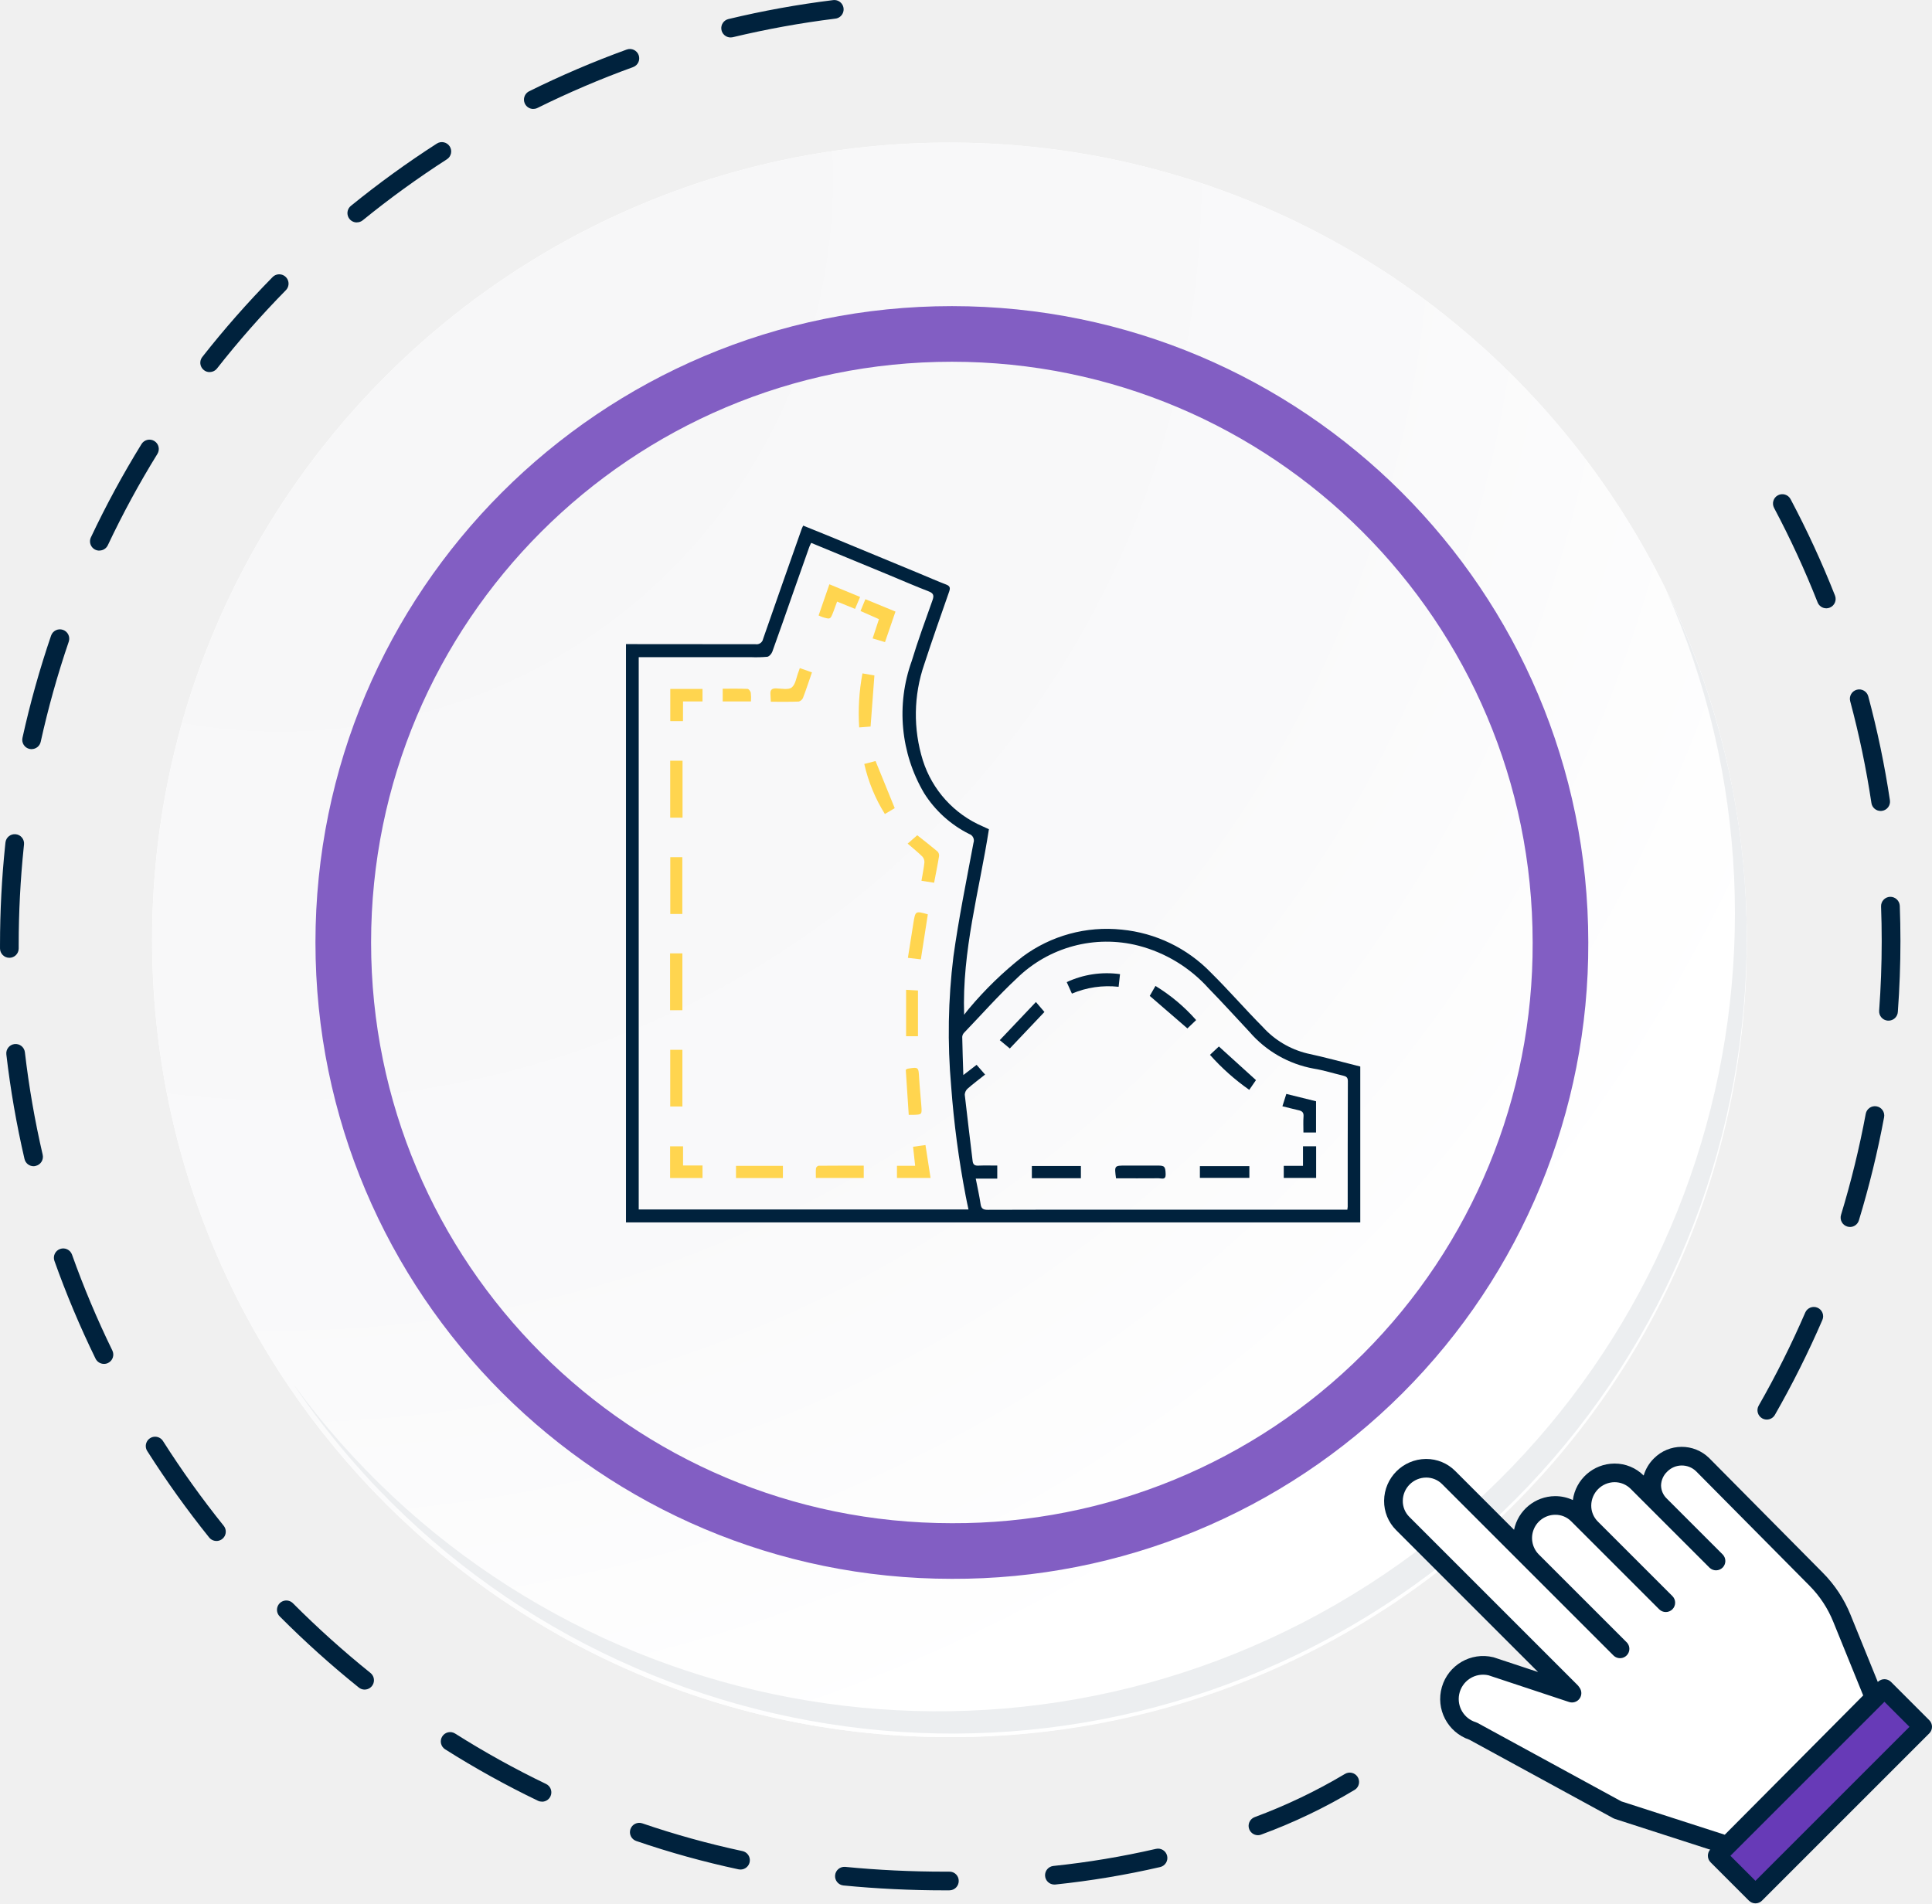
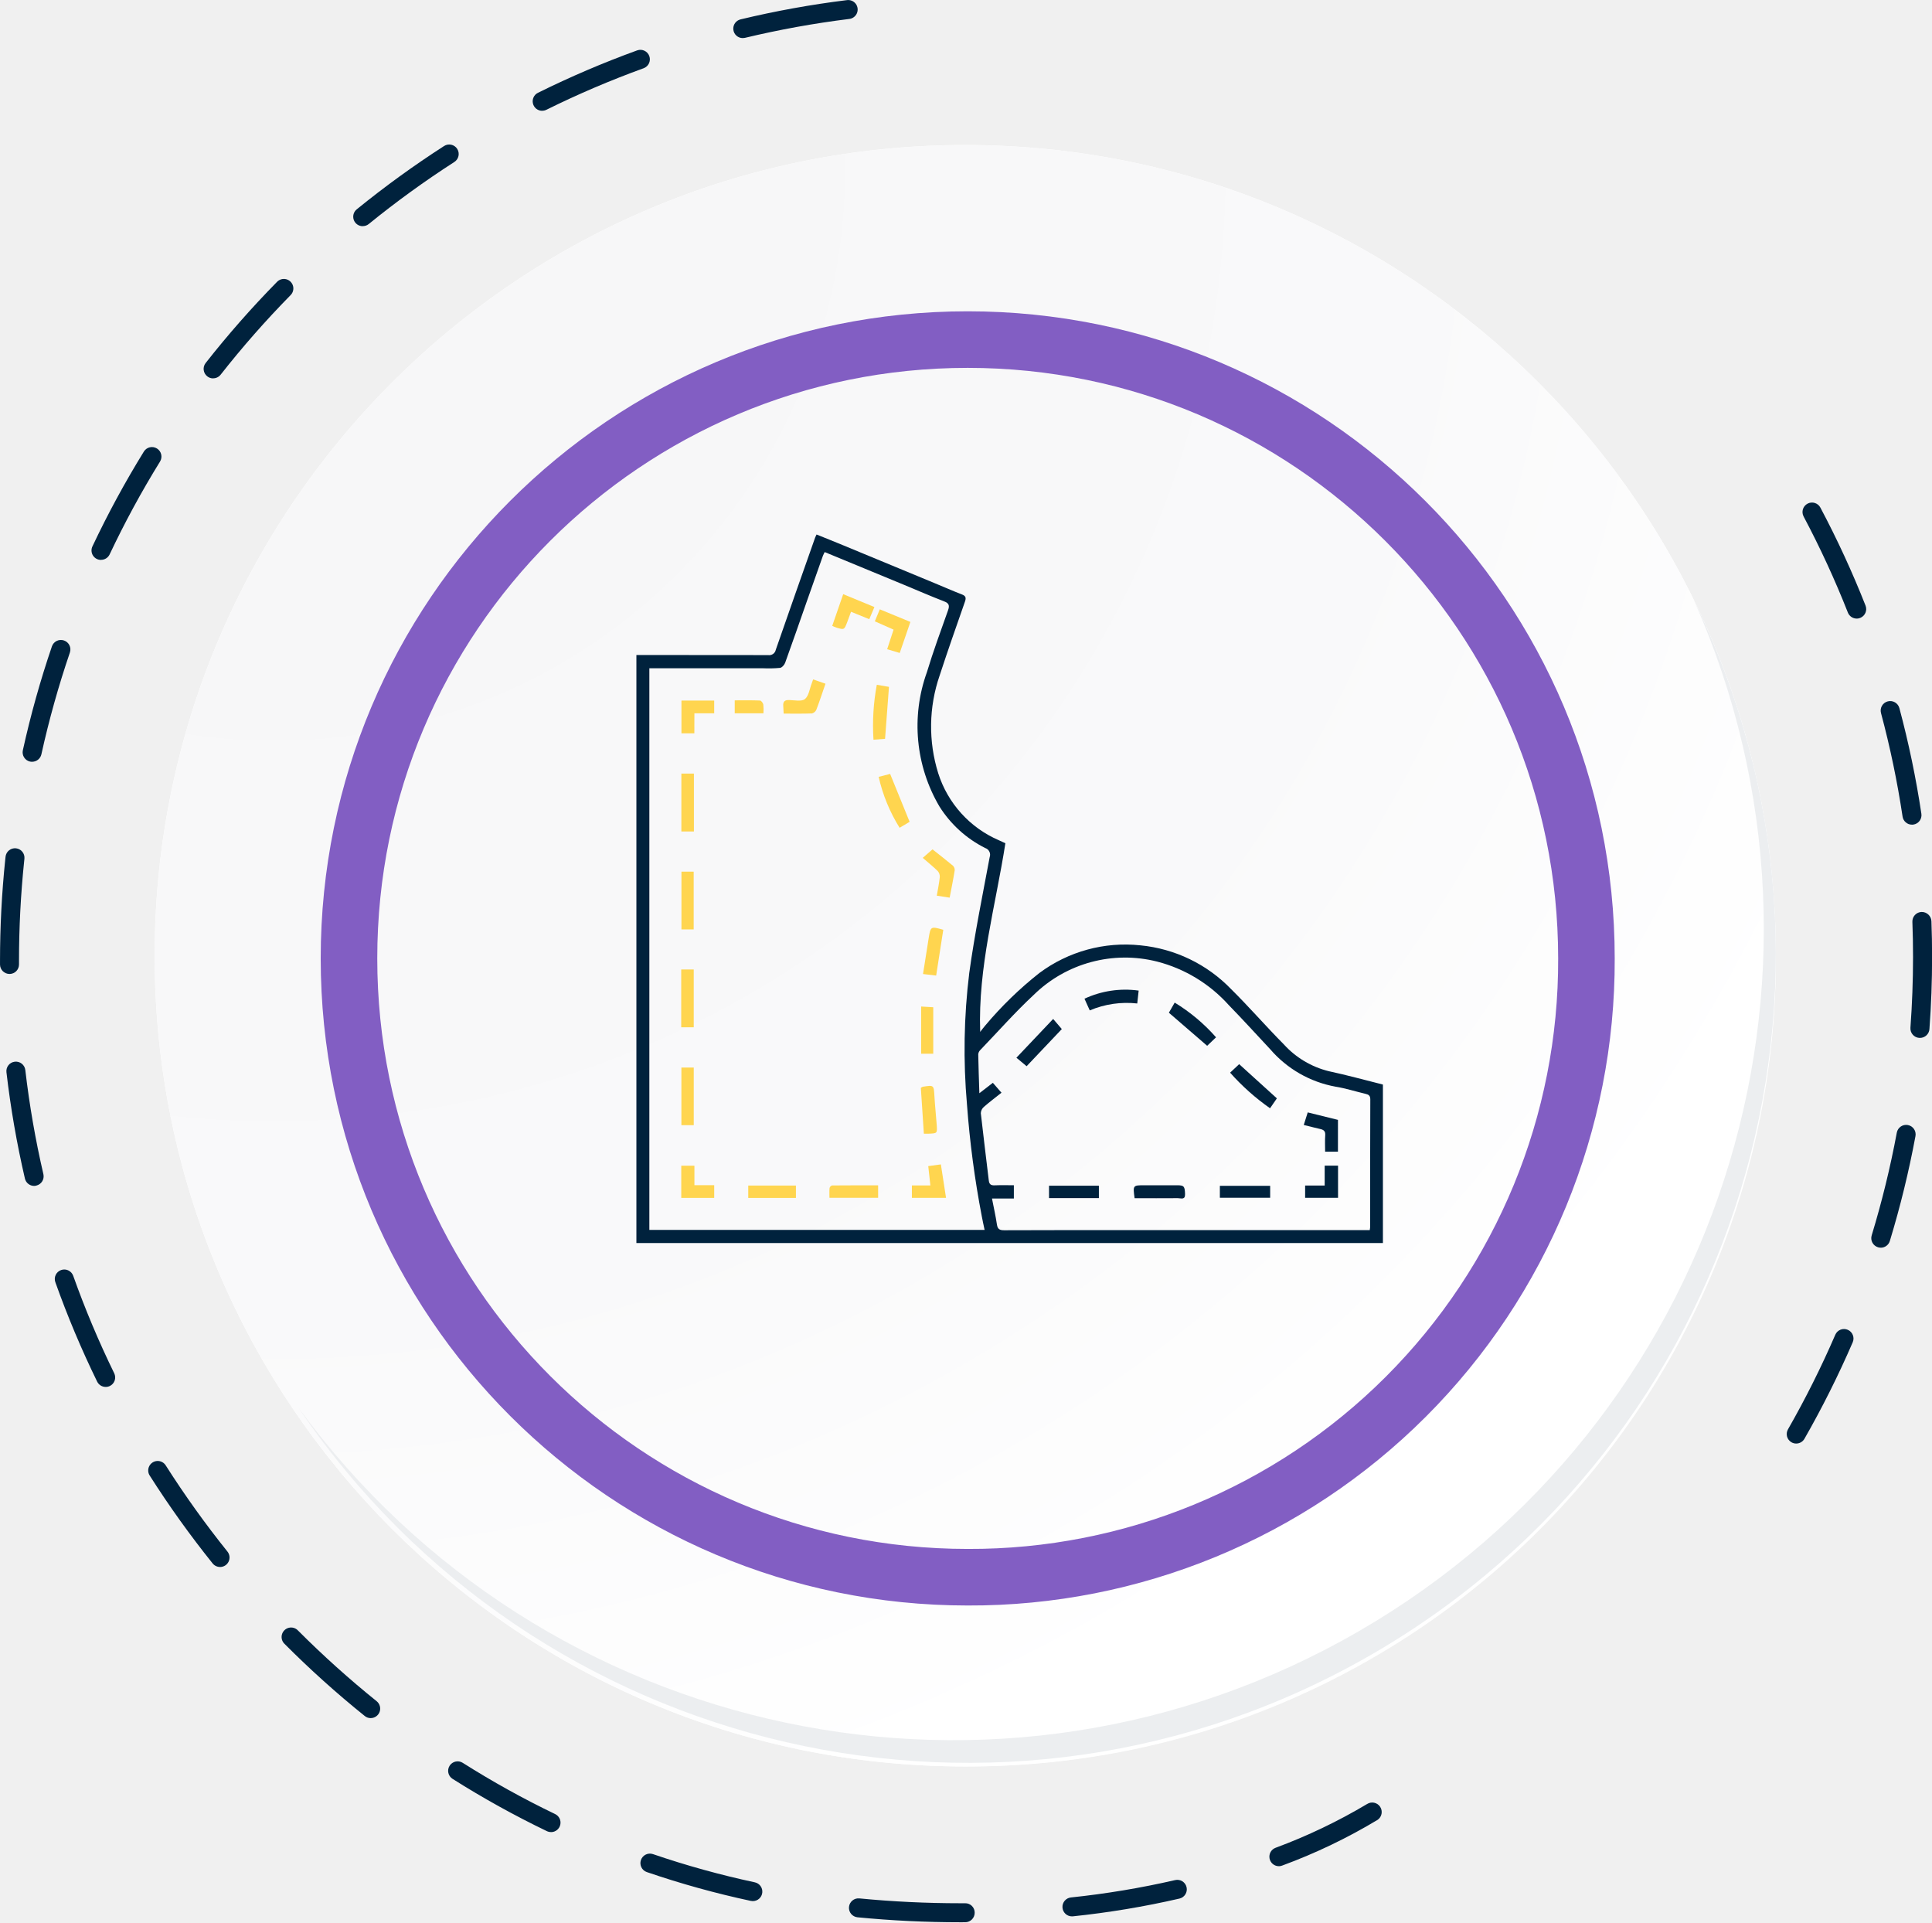
- <svg xmlns="http://www.w3.org/2000/svg" width="138.91" height="136.864" viewBox="0 0 138.91 136.864">
+ <svg xmlns="http://www.w3.org/2000/svg" width="136.636" height="135.928" viewBox="0 0 136.636 135.928">
  <defs>
    <radialGradient id="radial-gradient" cx="0.076" cy="0.019" r="1.465" gradientTransform="translate(0.001)" gradientUnits="objectBoundingBox">
      <stop offset="0" stop-color="#f6f6f7" />
      <stop offset="0.477" stop-color="#f9f9fa" />
      <stop offset="0.715" stop-color="#fff" />
    </radialGradient>
  </defs>
-   <g id="Grupo_1099956" data-name="Grupo 1099956" transform="translate(-1.398 -1.698)">
-     <g id="Grupo_26585" data-name="Grupo 26585" transform="translate(127.759 37.235)">
-       <path id="Trazado_67426" data-name="Trazado 67426" d="M1525.322,4809.3a.658.658,0,0,1-.333-.088.67.67,0,0,1-.25-.915,67.285,67.285,0,0,0,3.347-6.691.671.671,0,1,1,1.232.533,68.634,68.634,0,0,1-3.414,6.824A.67.67,0,0,1,1525.322,4809.3Zm5.984-13.85a.66.66,0,0,1-.2-.03.672.672,0,0,1-.447-.838,67.32,67.32,0,0,0,1.777-7.267.671.671,0,0,1,1.32.245,68.853,68.853,0,0,1-1.812,7.414A.67.67,0,0,1,1531.306,4795.452Zm2.764-14.835h-.05a.671.671,0,0,1-.62-.718c.121-1.659.184-3.339.184-5,0-.831-.015-1.667-.046-2.486a.671.671,0,0,1,.646-.7.683.683,0,0,1,.7.646c.031.835.047,1.688.047,2.536,0,1.688-.062,3.4-.187,5.093A.671.671,0,0,1,1534.07,4780.616Zm-.563-15.078a.67.67,0,0,1-.663-.571,66.216,66.216,0,0,0-1.526-7.322.671.671,0,0,1,1.3-.348,67.712,67.712,0,0,1,1.556,7.471.671.671,0,0,1-.563.763A.638.638,0,0,1,1533.507,4765.539Zm-3.907-14.572a.671.671,0,0,1-.625-.427,66.664,66.664,0,0,0-3.13-6.793.671.671,0,0,1,1.186-.629,68.117,68.117,0,0,1,3.194,6.93.672.672,0,0,1-.379.872A.663.663,0,0,1,1529.6,4750.967Z" transform="translate(-1524.651 -4742.761)" fill="#00223d" />
-     </g>
-     <g id="Grupo_26586" data-name="Grupo 26586" transform="translate(1.398 1.698)">
-       <path id="Trazado_67427" data-name="Trazado 67427" d="M1426.934,4832.106c-2.444,0-4.891-.118-7.274-.351a.671.671,0,1,1,.131-1.336c2.339.228,4.743.343,7.143.343h.337a.659.659,0,0,1,.675.667.67.67,0,0,1-.667.676Zm7.887-.416a.671.671,0,0,1-.07-1.338,61.3,61.3,0,0,0,7.373-1.228.671.671,0,0,1,.306,1.307,62.448,62.448,0,0,1-7.536,1.256Zm-22.563-1.079a.7.7,0,0,1-.142-.015,64.117,64.117,0,0,1-7.356-2.038.671.671,0,1,1,.434-1.27,63.018,63.018,0,0,0,7.2,1.994.671.671,0,0,1-.139,1.328Zm37.21-2.469a.672.672,0,0,1-.247-1.3,39.308,39.308,0,0,0,6.482-3.1.672.672,0,0,1,.745,1.118,39.592,39.592,0,0,1-6.732,3.229A.652.652,0,0,1,1449.467,4828.143Zm-51.482-2.413a.68.68,0,0,1-.29-.063,66.281,66.281,0,0,1-6.676-3.7.671.671,0,0,1,.717-1.135,64.575,64.575,0,0,0,6.54,3.626.671.671,0,0,1-.291,1.275Zm-12.754-8.058a.664.664,0,0,1-.42-.149,68.939,68.939,0,0,1-5.673-5.1.671.671,0,1,1,.951-.946,68.71,68.71,0,0,0,5.563,5,.672.672,0,0,1-.421,1.194Zm-10.656-10.688a.67.67,0,0,1-.524-.251,69.428,69.428,0,0,1-4.442-6.2.671.671,0,1,1,1.132-.72,68.439,68.439,0,0,0,4.357,6.081.671.671,0,0,1-.523,1.092Zm-8.092-12.732a.672.672,0,0,1-.6-.377,68,68,0,0,1-2.958-7.034.671.671,0,0,1,1.265-.448,66.775,66.775,0,0,0,2.9,6.893.67.67,0,0,1-.308.9A.659.659,0,0,1,1366.484,4794.251Zm-5.055-14.214a.672.672,0,0,1-.653-.52,67.88,67.88,0,0,1-1.306-7.52.671.671,0,1,1,1.334-.154,66.743,66.743,0,0,0,1.28,7.37.671.671,0,0,1-.5.8A.587.587,0,0,1,1361.429,4780.037Zm-1.743-14.988a.672.672,0,0,1-.671-.668v-.27a69.731,69.731,0,0,1,.371-7.161l.02-.188a.671.671,0,1,1,1.335.139l-.02.193a68.371,68.371,0,0,0-.363,7.018v.264a.67.67,0,0,1-.667.674Zm1.6-15a.681.681,0,0,1-.146-.017.67.67,0,0,1-.51-.8,68.351,68.351,0,0,1,2.056-7.346.671.671,0,1,1,1.271.433,67.179,67.179,0,0,0-2.016,7.2A.671.671,0,0,1,1361.288,4750.044Zm4.871-14.278a.668.668,0,0,1-.606-.956,68.423,68.423,0,0,1,3.639-6.708.672.672,0,0,1,1.143.707,66.85,66.85,0,0,0-3.568,6.573A.669.669,0,0,1,1366.158,4735.766Zm7.929-12.836a.655.655,0,0,1-.414-.145.671.671,0,0,1-.114-.942,68.861,68.861,0,0,1,5.04-5.73.671.671,0,1,1,.957.94,67.673,67.673,0,0,0-4.94,5.619A.669.669,0,0,1,1374.087,4722.93Zm10.581-10.762a.671.671,0,0,1-.424-1.192,68.989,68.989,0,0,1,6.178-4.478.671.671,0,0,1,.726,1.129,67.532,67.532,0,0,0-6.058,4.391A.659.659,0,0,1,1384.668,4712.168Zm12.691-8.159a.672.672,0,0,1-.3-1.273,68.423,68.423,0,0,1,7.017-3,.671.671,0,0,1,.457,1.263,67.069,67.069,0,0,0-6.878,2.938A.652.652,0,0,1,1397.359,4704.009Zm14.184-5.142a.671.671,0,0,1-.156-1.323,67.681,67.681,0,0,1,7.509-1.36.671.671,0,1,1,.166,1.331,67.323,67.323,0,0,0-7.362,1.334A.668.668,0,0,1,1411.543,4698.867Z" transform="translate(-1359.014 -4696.178)" fill="#00223d" />
-     </g>
-     <g id="Grupo_47319" data-name="Grupo 47319" transform="translate(12.335 11.951)">
-       <g id="Grupo_18423" data-name="Grupo 18423">
-         <g id="Grupo_18421" data-name="Grupo 18421">
-           <g id="Grupo_18420" data-name="Grupo 18420">
-             <g id="Grupo_18419" data-name="Grupo 18419">
-               <path id="Trazado_40936" data-name="Trazado 40936" d="M309.279,2203.047a57.328,57.328,0,1,1-57.327-57.326A57.327,57.327,0,0,1,309.279,2203.047Z" transform="translate(-194.623 -2145.721)" fill="#fff" />
+   <g id="Grupo_1100724" data-name="Grupo 1100724" transform="translate(-363 -3430)">
+     <g id="Grupo_1099956" data-name="Grupo 1099956" transform="translate(363 3430)">
+       <g id="Grupo_26585" data-name="Grupo 26585" transform="translate(126.362 35.538)">
+         <path id="Trazado_67426" data-name="Trazado 67426" d="M1525.322,4809.3a.658.658,0,0,1-.333-.088.67.67,0,0,1-.25-.915,67.285,67.285,0,0,0,3.347-6.691.671.671,0,1,1,1.232.533,68.634,68.634,0,0,1-3.414,6.824A.67.67,0,0,1,1525.322,4809.3Zm5.984-13.85a.66.66,0,0,1-.2-.03.672.672,0,0,1-.447-.838,67.32,67.32,0,0,0,1.777-7.267.671.671,0,0,1,1.32.245,68.853,68.853,0,0,1-1.812,7.414A.67.67,0,0,1,1531.306,4795.452Zm2.764-14.835h-.05a.671.671,0,0,1-.62-.718c.121-1.659.184-3.339.184-5,0-.831-.015-1.667-.046-2.486a.671.671,0,0,1,.646-.7.683.683,0,0,1,.7.646c.031.835.047,1.688.047,2.536,0,1.688-.062,3.4-.187,5.093A.671.671,0,0,1,1534.07,4780.616Zm-.563-15.078a.67.67,0,0,1-.663-.571,66.216,66.216,0,0,0-1.526-7.322.671.671,0,0,1,1.3-.348,67.712,67.712,0,0,1,1.556,7.471.671.671,0,0,1-.563.763A.638.638,0,0,1,1533.507,4765.539Zm-3.907-14.572a.671.671,0,0,1-.625-.427,66.664,66.664,0,0,0-3.13-6.793.671.671,0,0,1,1.186-.629,68.117,68.117,0,0,1,3.194,6.93.672.672,0,0,1-.379.872A.663.663,0,0,1,1529.6,4750.967Z" transform="translate(-1524.651 -4742.761)" fill="#00223d" />
+       </g>
+       <g id="Grupo_26586" data-name="Grupo 26586">
+         <path id="Trazado_67427" data-name="Trazado 67427" d="M1426.934,4832.106c-2.444,0-4.891-.118-7.274-.351a.671.671,0,1,1,.131-1.336c2.339.228,4.743.343,7.143.343h.337a.659.659,0,0,1,.675.667.67.67,0,0,1-.667.676Zm7.887-.416a.671.671,0,0,1-.07-1.338,61.3,61.3,0,0,0,7.373-1.228.671.671,0,0,1,.306,1.307,62.448,62.448,0,0,1-7.536,1.256Zm-22.563-1.079a.7.7,0,0,1-.142-.015,64.117,64.117,0,0,1-7.356-2.038.671.671,0,1,1,.434-1.27,63.018,63.018,0,0,0,7.2,1.994.671.671,0,0,1-.139,1.328Zm37.21-2.469a.672.672,0,0,1-.247-1.3,39.308,39.308,0,0,0,6.482-3.1.672.672,0,0,1,.745,1.118,39.592,39.592,0,0,1-6.732,3.229A.652.652,0,0,1,1449.467,4828.143Zm-51.482-2.413a.68.68,0,0,1-.29-.063,66.281,66.281,0,0,1-6.676-3.7.671.671,0,0,1,.717-1.135,64.575,64.575,0,0,0,6.54,3.626.671.671,0,0,1-.291,1.275Zm-12.754-8.058a.664.664,0,0,1-.42-.149,68.939,68.939,0,0,1-5.673-5.1.671.671,0,1,1,.951-.946,68.71,68.71,0,0,0,5.563,5,.672.672,0,0,1-.421,1.194Zm-10.656-10.688a.67.67,0,0,1-.524-.251,69.428,69.428,0,0,1-4.442-6.2.671.671,0,1,1,1.132-.72,68.439,68.439,0,0,0,4.357,6.081.671.671,0,0,1-.523,1.092Zm-8.092-12.732a.672.672,0,0,1-.6-.377,68,68,0,0,1-2.958-7.034.671.671,0,0,1,1.265-.448,66.775,66.775,0,0,0,2.9,6.893.67.67,0,0,1-.308.9A.659.659,0,0,1,1366.484,4794.251Zm-5.055-14.214a.672.672,0,0,1-.653-.52,67.88,67.88,0,0,1-1.306-7.52.671.671,0,1,1,1.334-.154,66.743,66.743,0,0,0,1.28,7.37.671.671,0,0,1-.5.8A.587.587,0,0,1,1361.429,4780.037Zm-1.743-14.988a.672.672,0,0,1-.671-.668v-.27a69.731,69.731,0,0,1,.371-7.161l.02-.188a.671.671,0,1,1,1.335.139l-.02.193a68.371,68.371,0,0,0-.363,7.018v.264a.67.67,0,0,1-.667.674Zm1.6-15a.681.681,0,0,1-.146-.017.67.67,0,0,1-.51-.8,68.351,68.351,0,0,1,2.056-7.346.671.671,0,1,1,1.271.433,67.179,67.179,0,0,0-2.016,7.2A.671.671,0,0,1,1361.288,4750.044Zm4.871-14.278a.668.668,0,0,1-.606-.956,68.423,68.423,0,0,1,3.639-6.708.672.672,0,0,1,1.143.707,66.85,66.85,0,0,0-3.568,6.573A.669.669,0,0,1,1366.158,4735.766Zm7.929-12.836a.655.655,0,0,1-.414-.145.671.671,0,0,1-.114-.942,68.861,68.861,0,0,1,5.04-5.73.671.671,0,1,1,.957.94,67.673,67.673,0,0,0-4.94,5.619A.669.669,0,0,1,1374.087,4722.93Zm10.581-10.762a.671.671,0,0,1-.424-1.192,68.989,68.989,0,0,1,6.178-4.478.671.671,0,0,1,.726,1.129,67.532,67.532,0,0,0-6.058,4.391A.659.659,0,0,1,1384.668,4712.168Zm12.691-8.159a.672.672,0,0,1-.3-1.273,68.423,68.423,0,0,1,7.017-3,.671.671,0,0,1,.457,1.263,67.069,67.069,0,0,0-6.878,2.938A.652.652,0,0,1,1397.359,4704.009Zm14.184-5.142a.671.671,0,0,1-.156-1.323,67.681,67.681,0,0,1,7.509-1.36.671.671,0,1,1,.166,1.331,67.323,67.323,0,0,0-7.362,1.334A.668.668,0,0,1,1411.543,4698.867Z" transform="translate(-1359.014 -4696.178)" fill="#00223d" />
+       </g>
+       <g id="Grupo_47319" data-name="Grupo 47319" transform="translate(10.937 10.254)">
+         <g id="Grupo_18423" data-name="Grupo 18423">
+           <g id="Grupo_18421" data-name="Grupo 18421">
+             <g id="Grupo_18420" data-name="Grupo 18420">
+               <g id="Grupo_18419" data-name="Grupo 18419">
+                 <path id="Trazado_40936" data-name="Trazado 40936" d="M309.279,2203.047a57.328,57.328,0,1,1-57.327-57.326A57.327,57.327,0,0,1,309.279,2203.047Z" transform="translate(-194.623 -2145.721)" fill="#fff" />
+               </g>
            </g>
          </g>
-         </g>
-         <path id="Trazado_40937" data-name="Trazado 40937" d="M308.668,2202.382a57.327,57.327,0,1,0-57.327,57.329A57.1,57.1,0,0,0,308.668,2202.382Z" transform="translate(-194.012 -2145.055)" fill="url(#radial-gradient)" />
-         <path id="Trazado_40938" data-name="Trazado 40938" d="M289.688,2196.994a43.758,43.758,0,1,0-43.758,43.758A43.593,43.593,0,0,0,289.688,2196.994Z" transform="translate(-188.428 -2139.477)" fill="none" stroke="#825ec3" stroke-miterlimit="10" stroke-width="4" />
-         <g id="Grupo_18422" data-name="Grupo 18422" transform="translate(10.156 32.185)">
-           <path id="Trazado_40939" data-name="Trazado 40939" d="M299.248,2164.488a57.335,57.335,0,0,1-98.7,57.09,57.153,57.153,0,0,0,98.7-57.09Z" transform="translate(-200.545 -2164.488)" fill="#eceef0" />
-         </g>
-         <g id="Grupo_47321" data-name="Grupo 47321" transform="translate(88.577 93.782)">
-           <g id="Grupo_26675" data-name="Grupo 26675">
-             <g id="Grupo_26674" data-name="Grupo 26674">
-               <path id="Trazado_67515" data-name="Trazado 67515" d="M1766.14,4842.446l-2.319-5.716a8.551,8.551,0,0,0-1.85-2.8l-8.16-8.236a2.144,2.144,0,0,0-3.03.022,1.983,1.983,0,0,0-.022,2.9l4.021,4.021-5.684-5.684a2.337,2.337,0,0,0-3.3,3.3l5.364,5.365-.961-.962-5.364-5.363a2.337,2.337,0,0,0-3.306,3.3l6.326,6.326-12.3-12.307a2.338,2.338,0,0,0-3.3,3.307l12.1,12.1.072.1-5.817-1.928a2.42,2.42,0,0,0-1.3,4.66l10.4,5.672,7.89,2.548Z" transform="translate(-1730.902 -4824.405)" fill="#fff" />
-               <path id="Trazado_67516" data-name="Trazado 67516" d="M1755.379,4853.531a.683.683,0,0,1-.206-.032l-7.89-2.548a.71.71,0,0,1-.115-.05l-10.345-5.644a3.091,3.091,0,0,1,1.725-5.93l.051.015,3.167,1.049-10.207-10.206a2.937,2.937,0,0,1-.864-2.115,3.034,3.034,0,0,1,3-3h.023a2.934,2.934,0,0,1,2.091.864l4.23,4.23a3.03,3.03,0,0,1,2.94-2.42H1743a2.964,2.964,0,0,1,1.266.281,3.035,3.035,0,0,1,2.977-2.624h.023a2.932,2.932,0,0,1,2.092.862,2.858,2.858,0,0,1,.735-1.23,2.817,2.817,0,0,1,3.98-.022l8.162,8.238a9.163,9.163,0,0,1,1.995,3.023l2.32,5.714a.672.672,0,0,1-.146.726l-10.552,10.623A.678.678,0,0,1,1755.379,4853.531Zm-7.625-3.839,7.439,2.4,9.949-10.017-2.153-5.3a7.855,7.855,0,0,0-1.7-2.583l-8.16-8.235a1.474,1.474,0,0,0-2.079.025,1.417,1.417,0,0,0-.442.982,1.333,1.333,0,0,0,.42.962l4.021,4.022a.671.671,0,0,1-.949.948l-5.684-5.684a1.632,1.632,0,0,0-1.156-.472,1.693,1.693,0,0,0-1.671,1.672,1.6,1.6,0,0,0,.471,1.155l5.364,5.363a.672.672,0,0,1-.95.951l-6.326-6.326a1.588,1.588,0,0,0-1.155-.471,1.674,1.674,0,0,0-1.2,2.827l6.326,6.325a.671.671,0,1,1-.949.948l-12.305-12.306a1.609,1.609,0,0,0-1.142-.47,1.689,1.689,0,0,0-1.684,1.671,1.6,1.6,0,0,0,.47,1.155l12.1,12.1a.571.571,0,0,1,.065.076l.071.1a.671.671,0,0,1-.751,1.036l-5.79-1.919a1.749,1.749,0,0,0-2.109,1.362,1.745,1.745,0,0,0,1.195,2.011.708.708,0,0,1,.122.051Z" transform="translate(-1730.693 -4824.197)" fill="#00223d" />
+           <path id="Trazado_40937" data-name="Trazado 40937" d="M308.668,2202.382a57.327,57.327,0,1,0-57.327,57.329A57.1,57.1,0,0,0,308.668,2202.382Z" transform="translate(-194.012 -2145.055)" fill="url(#radial-gradient)" />
+           <path id="Trazado_40938" data-name="Trazado 40938" d="M289.688,2196.994a43.758,43.758,0,1,0-43.758,43.758A43.593,43.593,0,0,0,289.688,2196.994Z" transform="translate(-188.428 -2139.477)" fill="none" stroke="#825ec3" stroke-miterlimit="10" stroke-width="4" />
+           <g id="Grupo_18422" data-name="Grupo 18422" transform="translate(10.156 32.185)">
+             <path id="Trazado_40939" data-name="Trazado 40939" d="M299.248,2164.488a57.335,57.335,0,0,1-98.7,57.09,57.153,57.153,0,0,0,98.7-57.09Z" transform="translate(-200.545 -2164.488)" fill="#eceef0" />
+           </g>
+           <g id="Grupo_47331" data-name="Grupo 47331" transform="translate(34.072 27.542)">
+             <g id="Grupo_47330" data-name="Grupo 47330">
+               <path id="Trazado_71273" data-name="Trazado 71273" d="M-46.605,604.86c-.689,4.425-1.941,8.742-1.782,13.34.117-.148.226-.3.352-.444a26.067,26.067,0,0,1,3.836-3.722,10.163,10.163,0,0,1,7.141-1.955,10.3,10.3,0,0,1,6.422,3.1c1.278,1.263,2.456,2.626,3.721,3.9a6.332,6.332,0,0,0,3.183,1.9c1.28.274,2.543.624,3.827.944v11.209H-72.7V591.549h.525c2.93,0,5.86,0,8.79.007a.477.477,0,0,0,.544-.382c.914-2.642,1.848-5.277,2.776-7.914.023-.066.059-.128.107-.232.641.259,1.273.51,1.9.77q3.24,1.338,6.478,2.682c.633.262,1.26.54,1.9.785.285.109.307.248.214.515-.607,1.737-1.218,3.472-1.789,5.221a11.068,11.068,0,0,0-.1,6.908,7.693,7.693,0,0,0,4.3,4.744C-46.9,604.725-46.75,604.794-46.605,604.86Zm-25.179-12.372V632.2h23.71c-.075-.355-.144-.659-.2-.964a68.476,68.476,0,0,1-1.046-7.892,44.314,44.314,0,0,1,.162-9.326c.379-2.739.934-5.453,1.442-8.173a.5.5,0,0,0-.321-.649,8.121,8.121,0,0,1-3.229-2.932,11.221,11.221,0,0,1-.889-9.5c.445-1.474.98-2.921,1.494-4.373.119-.336.078-.5-.279-.636-.959-.369-1.9-.782-2.85-1.175-1.858-.769-3.718-1.535-5.594-2.31-.05.106-.1.191-.132.282q-.565,1.593-1.126,3.188c-.51,1.452-1.012,2.908-1.537,4.355-.055.151-.225.347-.363.365a9.089,9.089,0,0,1-1.2.027l-7.5,0Zm50.949,39.727c.015-.117.026-.159.026-.2,0-3.015,0-6.029.012-9.044,0-.269-.123-.34-.338-.391-.708-.167-1.405-.392-2.121-.507a7.978,7.978,0,0,1-4.616-2.643c-.976-1.042-1.934-2.1-2.931-3.122a10.241,10.241,0,0,0-5.051-3.075,9.228,9.228,0,0,0-8.755,2.358c-1.324,1.232-2.527,2.6-3.779,3.9a.475.475,0,0,0-.136.3c.016.879.048,1.758.079,2.746l.955-.736.61.7c-.447.356-.859.663-1.243,1a.629.629,0,0,0-.22.444c.175,1.589.38,3.174.565,4.762.032.277.155.354.42.342.452-.02.906-.005,1.353-.005v.938h-1.547c.126.649.262,1.243.35,1.844.049.337.211.4.515.4q4.413-.015,8.826-.009h17.026Z" transform="translate(72.699 -583.028)" fill="#00223d" />
+               <path id="Trazado_71276" data-name="Trazado 71276" d="M-34.691,865.105h-.865V861.02h.865Z" transform="translate(38.741 -837.179)" fill="#ffd54f" />
+               <path id="Trazado_71277" data-name="Trazado 71277" d="M-35.748,945.761v-4.088h.885v4.088Z" transform="translate(38.917 -910.915)" fill="#ffd54f" />
+               <path id="Trazado_71278" data-name="Trazado 71278" d="M-34.75,784.255h-.887v-4.094h.887Z" transform="translate(38.816 -763.255)" fill="#ffd54f" />
+               <path id="Trazado_71279" data-name="Trazado 71279" d="M-34.732,1026.608h-.874v-4.075h.874Z" transform="translate(38.787 -984.84)" fill="#ffd54f" />
+               <path id="Trazado_71280" data-name="Trazado 71280" d="M51.342,702.79c-.226.653-.419,1.247-.642,1.829a.467.467,0,0,1-.31.271c-.652.026-1.305.013-2.006.013-.011-.212-.02-.391-.03-.569-.017-.3.128-.4.416-.391.382.008.879.122,1.118-.069.278-.223.331-.727.481-1.109.031-.078.057-.158.1-.281Z" transform="translate(-37.971 -692.238)" fill="#ffd54f" />
+               <path id="Trazado_71281" data-name="Trazado 71281" d="M-34.648,722.3h-.912v-2.315h2.316v.9h-1.4Z" transform="translate(38.745 -708.241)" fill="#ffd54f" />
+               <path id="Trazado_71282" data-name="Trazado 71282" d="M164.123,842.6c.479.379.974.761,1.453,1.163a.412.412,0,0,1,.116.326c-.1.629-.23,1.255-.357,1.926l-.909-.141c.077-.461.167-.889.212-1.322a.585.585,0,0,0-.151-.423c-.323-.317-.677-.6-1.055-.928Z" transform="translate(-143.182 -820.335)" fill="#ffd54f" />
+               <path id="Trazado_71283" data-name="Trazado 71283" d="M126.424,645.61l-.754,2.195-.889-.265.454-1.385-1.325-.587.35-.849Z" transform="translate(-107.048 -639.428)" fill="#ffd54f" />
+               <path id="Trazado_71284" data-name="Trazado 71284" d="M129.254,783.746l-.709.421a11.638,11.638,0,0,1-1.481-3.6l.811-.209Z" transform="translate(-109.932 -763.429)" fill="#ffd54f" />
+               <path id="Trazado_71285" data-name="Trazado 71285" d="M154.464,1104.75v-.875h1.308l-.15-1.368.892-.122.365,2.365Z" transform="translate(-134.982 -1057.844)" fill="#ffd54f" />
+               <path id="Trazado_71286" data-name="Trazado 71286" d="M122.607,706.925l.86.148-.276,3.674-.819.063A15.646,15.646,0,0,1,122.607,706.925Z" transform="translate(-105.606 -696.299)" fill="#ffd54f" />
+               <path id="Trazado_71287" data-name="Trazado 71287" d="M91.754,633.136l-.364.858-1.29-.524c-.093.254-.18.5-.275.747-.208.536-.21.536-.766.371a2.9,2.9,0,0,1-.288-.122l.775-2.241Z" transform="translate(-74.922 -628.006)" fill="#ffd54f" />
+               <path id="Trazado_71288" data-name="Trazado 71288" d="M-34.754,1103.444v1.38h1.4v.9h-2.33v-2.279Z" transform="translate(38.856 -1058.812)" fill="#ffd54f" />
+               <path id="Trazado_71289" data-name="Trazado 71289" d="M89.879,1119.655v.882H86.437c0-.228-.014-.463.008-.695a.261.261,0,0,1,.177-.18C87.7,1119.651,88.78,1119.655,89.879,1119.655Z" transform="translate(-72.785 -1073.632)" fill="#ffd54f" />
+               <path id="Trazado_71290" data-name="Trazado 71290" d="M19.516,1119.829h3.372v.876H19.516Z" transform="translate(-11.607 -1073.792)" fill="#ffd54f" />
+               <path id="Trazado_71291" data-name="Trazado 71291" d="M164.577,910.6l-.93-.109c.135-.858.262-1.671.392-2.483.143-.9.144-.9,1.041-.645Z" transform="translate(-143.378 -879.411)" fill="#ffd54f" />
+               <path id="Trazado_71292" data-name="Trazado 71292" d="M162.062,1041.044l-.214-3.243a.707.707,0,0,1,.135-.077c.792-.125.78-.124.826.667.039.681.115,1.361.163,2.042.041.584.032.586-.56.61C162.315,1041.047,162.217,1041.044,162.062,1041.044Z" transform="translate(-141.733 -998.673)" fill="#ffd54f" />
+               <path id="Trazado_71293" data-name="Trazado 71293" d="M162.121,972.228l.854.051v3.287h-.854Z" transform="translate(-141.982 -938.85)" fill="#ffd54f" />
+               <path id="Trazado_71294" data-name="Trazado 71294" d="M8.37,720.645v-.915c.6,0,1.19-.012,1.782.013.087,0,.216.168.238.277a3.279,3.279,0,0,1,.011.626Z" transform="translate(-1.417 -708.003)" fill="#ffd54f" />
+               <path id="Trazado_71295" data-name="Trazado 71295" d="M481.075,1103.416v2.275h-2.328v-.869h1.383v-1.406Z" transform="translate(-431.454 -1058.786)" fill="#00223d" />
+               <path id="Trazado_71296" data-name="Trazado 71296" d="M480.007,1062.292H479.1c0-.4-.021-.783.007-1.162.021-.276-.1-.382-.339-.437-.385-.088-.767-.187-1.179-.289l.281-.888,2.138.528Z" transform="translate(-430.393 -1018.651)" fill="#00223d" />
+               <path id="Trazado_71297" data-name="Trazado 71297" d="M369.728,971.433l-.628.6-2.708-2.339.411-.715A12.654,12.654,0,0,1,369.728,971.433Z" transform="translate(-328.735 -935.878)" fill="#00223d" />
+               <path id="Trazado_71298" data-name="Trazado 71298" d="M243.255,982.46l.612.716-2.489,2.626-.722-.6Z" transform="translate(-213.782 -948.204)" fill="#00223d" />
+               <path id="Trazado_71299" data-name="Trazado 71299" d="M417.514,1019.737l2.667,2.419-.483.7a16.185,16.185,0,0,1-2.825-2.517Z" transform="translate(-374.886 -982.284)" fill="#00223d" />
+               <path id="Trazado_71300" data-name="Trazado 71300" d="M300.636,958.492l-.1.91a6.719,6.719,0,0,0-3.359.49l-.373-.827A6.841,6.841,0,0,1,300.636,958.492Z" transform="translate(-265.116 -926.24)" fill="#00223d" />
+               <path id="Trazado_71301" data-name="Trazado 71301" d="M271.084,1120.829h-3.526v-.878h3.526Z" transform="translate(-238.377 -1073.903)" fill="#00223d" />
+               <path id="Trazado_71302" data-name="Trazado 71302" d="M412,1120.063v.844h-3.557v-.844Z" transform="translate(-367.18 -1074.006)" fill="#00223d" />
+               <path id="Trazado_71303" data-name="Trazado 71303" d="M337.49,1120.494c-.124-.916-.124-.916.7-.916H340.5c.485,0,.54.073.558.625.014.438-.3.286-.509.288C339.541,1120.5,338.529,1120.494,337.49,1120.494Z" transform="translate(-302.257 -1073.561)" fill="#00223d" />
            </g>
-           </g>
-           <g id="Grupo_26676" data-name="Grupo 26676" transform="translate(23.28 16.713)">
-             <rect id="Rectángulo_25697" data-name="Rectángulo 25697" width="17.003" height="3.89" transform="translate(0.671 12.695) rotate(-45)" fill="#673ab7" />
-             <path id="Trazado_67517" data-name="Trazado 67517" d="M1764.63,4862.22a.67.67,0,0,1-.474-.2l-2.75-2.751a.671.671,0,0,1,0-.949l12.023-12.023a.672.672,0,0,1,.949,0l2.75,2.752a.669.669,0,0,1,0,.948l-12.023,12.023A.669.669,0,0,1,1764.63,4862.22Zm-1.8-3.421,1.8,1.8,11.074-11.073-1.8-1.8Z" transform="translate(-1761.208 -4846.104)" fill="#00223d" />
-           </g>
-         </g>
-         <g id="Grupo_47331" data-name="Grupo 47331" transform="translate(34.072 27.542)">
-           <g id="Grupo_47330" data-name="Grupo 47330">
-             <path id="Trazado_71273" data-name="Trazado 71273" d="M-46.605,604.86c-.689,4.425-1.941,8.742-1.782,13.34.117-.148.226-.3.352-.444a26.067,26.067,0,0,1,3.836-3.722,10.163,10.163,0,0,1,7.141-1.955,10.3,10.3,0,0,1,6.422,3.1c1.278,1.263,2.456,2.626,3.721,3.9a6.332,6.332,0,0,0,3.183,1.9c1.28.274,2.543.624,3.827.944v11.209H-72.7V591.549h.525c2.93,0,5.86,0,8.79.007a.477.477,0,0,0,.544-.382c.914-2.642,1.848-5.277,2.776-7.914.023-.066.059-.128.107-.232.641.259,1.273.51,1.9.77q3.24,1.338,6.478,2.682c.633.262,1.26.54,1.9.785.285.109.307.248.214.515-.607,1.737-1.218,3.472-1.789,5.221a11.068,11.068,0,0,0-.1,6.908,7.693,7.693,0,0,0,4.3,4.744C-46.9,604.725-46.75,604.794-46.605,604.86Zm-25.179-12.372V632.2h23.71c-.075-.355-.144-.659-.2-.964a68.476,68.476,0,0,1-1.046-7.892,44.314,44.314,0,0,1,.162-9.326c.379-2.739.934-5.453,1.442-8.173a.5.5,0,0,0-.321-.649,8.121,8.121,0,0,1-3.229-2.932,11.221,11.221,0,0,1-.889-9.5c.445-1.474.98-2.921,1.494-4.373.119-.336.078-.5-.279-.636-.959-.369-1.9-.782-2.85-1.175-1.858-.769-3.718-1.535-5.594-2.31-.05.106-.1.191-.132.282q-.565,1.593-1.126,3.188c-.51,1.452-1.012,2.908-1.537,4.355-.055.151-.225.347-.363.365a9.089,9.089,0,0,1-1.2.027l-7.5,0Zm50.949,39.727c.015-.117.026-.159.026-.2,0-3.015,0-6.029.012-9.044,0-.269-.123-.34-.338-.391-.708-.167-1.405-.392-2.121-.507a7.978,7.978,0,0,1-4.616-2.643c-.976-1.042-1.934-2.1-2.931-3.122a10.241,10.241,0,0,0-5.051-3.075,9.228,9.228,0,0,0-8.755,2.358c-1.324,1.232-2.527,2.6-3.779,3.9a.475.475,0,0,0-.136.3c.016.879.048,1.758.079,2.746l.955-.736.61.7c-.447.356-.859.663-1.243,1a.629.629,0,0,0-.22.444c.175,1.589.38,3.174.565,4.762.032.277.155.354.42.342.452-.02.906-.005,1.353-.005v.938h-1.547c.126.649.262,1.243.35,1.844.049.337.211.4.515.4q4.413-.015,8.826-.009h17.026Z" transform="translate(72.699 -583.028)" fill="#00223d" />
-             <path id="Trazado_71276" data-name="Trazado 71276" d="M-34.691,865.105h-.865V861.02h.865Z" transform="translate(38.741 -837.179)" fill="#ffd54f" />
-             <path id="Trazado_71277" data-name="Trazado 71277" d="M-35.748,945.761v-4.088h.885v4.088Z" transform="translate(38.917 -910.915)" fill="#ffd54f" />
-             <path id="Trazado_71278" data-name="Trazado 71278" d="M-34.75,784.255h-.887v-4.094h.887Z" transform="translate(38.816 -763.255)" fill="#ffd54f" />
-             <path id="Trazado_71279" data-name="Trazado 71279" d="M-34.732,1026.608h-.874v-4.075h.874Z" transform="translate(38.787 -984.84)" fill="#ffd54f" />
-             <path id="Trazado_71280" data-name="Trazado 71280" d="M51.342,702.79c-.226.653-.419,1.247-.642,1.829a.467.467,0,0,1-.31.271c-.652.026-1.305.013-2.006.013-.011-.212-.02-.391-.03-.569-.017-.3.128-.4.416-.391.382.008.879.122,1.118-.069.278-.223.331-.727.481-1.109.031-.078.057-.158.1-.281Z" transform="translate(-37.971 -692.238)" fill="#ffd54f" />
-             <path id="Trazado_71281" data-name="Trazado 71281" d="M-34.648,722.3h-.912v-2.315h2.316v.9h-1.4Z" transform="translate(38.745 -708.241)" fill="#ffd54f" />
-             <path id="Trazado_71282" data-name="Trazado 71282" d="M164.123,842.6c.479.379.974.761,1.453,1.163a.412.412,0,0,1,.116.326c-.1.629-.23,1.255-.357,1.926l-.909-.141c.077-.461.167-.889.212-1.322a.585.585,0,0,0-.151-.423c-.323-.317-.677-.6-1.055-.928Z" transform="translate(-143.182 -820.335)" fill="#ffd54f" />
-             <path id="Trazado_71283" data-name="Trazado 71283" d="M126.424,645.61l-.754,2.195-.889-.265.454-1.385-1.325-.587.35-.849Z" transform="translate(-107.048 -639.428)" fill="#ffd54f" />
-             <path id="Trazado_71284" data-name="Trazado 71284" d="M129.254,783.746l-.709.421a11.638,11.638,0,0,1-1.481-3.6l.811-.209Z" transform="translate(-109.932 -763.429)" fill="#ffd54f" />
-             <path id="Trazado_71285" data-name="Trazado 71285" d="M154.464,1104.75v-.875h1.308l-.15-1.368.892-.122.365,2.365Z" transform="translate(-134.982 -1057.844)" fill="#ffd54f" />
-             <path id="Trazado_71286" data-name="Trazado 71286" d="M122.607,706.925l.86.148-.276,3.674-.819.063A15.646,15.646,0,0,1,122.607,706.925Z" transform="translate(-105.606 -696.299)" fill="#ffd54f" />
-             <path id="Trazado_71287" data-name="Trazado 71287" d="M91.754,633.136l-.364.858-1.29-.524c-.093.254-.18.5-.275.747-.208.536-.21.536-.766.371a2.9,2.9,0,0,1-.288-.122l.775-2.241Z" transform="translate(-74.922 -628.006)" fill="#ffd54f" />
-             <path id="Trazado_71288" data-name="Trazado 71288" d="M-34.754,1103.444v1.38h1.4v.9h-2.33v-2.279Z" transform="translate(38.856 -1058.812)" fill="#ffd54f" />
-             <path id="Trazado_71289" data-name="Trazado 71289" d="M89.879,1119.655v.882H86.437c0-.228-.014-.463.008-.695a.261.261,0,0,1,.177-.18C87.7,1119.651,88.78,1119.655,89.879,1119.655Z" transform="translate(-72.785 -1073.632)" fill="#ffd54f" />
-             <path id="Trazado_71290" data-name="Trazado 71290" d="M19.516,1119.829h3.372v.876H19.516Z" transform="translate(-11.607 -1073.792)" fill="#ffd54f" />
-             <path id="Trazado_71291" data-name="Trazado 71291" d="M164.577,910.6l-.93-.109c.135-.858.262-1.671.392-2.483.143-.9.144-.9,1.041-.645Z" transform="translate(-143.378 -879.411)" fill="#ffd54f" />
-             <path id="Trazado_71292" data-name="Trazado 71292" d="M162.062,1041.044l-.214-3.243a.707.707,0,0,1,.135-.077c.792-.125.78-.124.826.667.039.681.115,1.361.163,2.042.041.584.032.586-.56.61C162.315,1041.047,162.217,1041.044,162.062,1041.044Z" transform="translate(-141.733 -998.673)" fill="#ffd54f" />
-             <path id="Trazado_71293" data-name="Trazado 71293" d="M162.121,972.228l.854.051v3.287h-.854Z" transform="translate(-141.982 -938.85)" fill="#ffd54f" />
-             <path id="Trazado_71294" data-name="Trazado 71294" d="M8.37,720.645v-.915c.6,0,1.19-.012,1.782.013.087,0,.216.168.238.277a3.279,3.279,0,0,1,.011.626Z" transform="translate(-1.417 -708.003)" fill="#ffd54f" />
-             <path id="Trazado_71295" data-name="Trazado 71295" d="M481.075,1103.416v2.275h-2.328v-.869h1.383v-1.406Z" transform="translate(-431.454 -1058.786)" fill="#00223d" />
-             <path id="Trazado_71296" data-name="Trazado 71296" d="M480.007,1062.292H479.1c0-.4-.021-.783.007-1.162.021-.276-.1-.382-.339-.437-.385-.088-.767-.187-1.179-.289l.281-.888,2.138.528Z" transform="translate(-430.393 -1018.651)" fill="#00223d" />
-             <path id="Trazado_71297" data-name="Trazado 71297" d="M369.728,971.433l-.628.6-2.708-2.339.411-.715A12.654,12.654,0,0,1,369.728,971.433Z" transform="translate(-328.735 -935.878)" fill="#00223d" />
-             <path id="Trazado_71298" data-name="Trazado 71298" d="M243.255,982.46l.612.716-2.489,2.626-.722-.6Z" transform="translate(-213.782 -948.204)" fill="#00223d" />
-             <path id="Trazado_71299" data-name="Trazado 71299" d="M417.514,1019.737l2.667,2.419-.483.7a16.185,16.185,0,0,1-2.825-2.517Z" transform="translate(-374.886 -982.284)" fill="#00223d" />
-             <path id="Trazado_71300" data-name="Trazado 71300" d="M300.636,958.492l-.1.91a6.719,6.719,0,0,0-3.359.49l-.373-.827A6.841,6.841,0,0,1,300.636,958.492Z" transform="translate(-265.116 -926.24)" fill="#00223d" />
-             <path id="Trazado_71301" data-name="Trazado 71301" d="M271.084,1120.829h-3.526v-.878h3.526Z" transform="translate(-238.377 -1073.903)" fill="#00223d" />
-             <path id="Trazado_71302" data-name="Trazado 71302" d="M412,1120.063v.844h-3.557v-.844Z" transform="translate(-367.18 -1074.006)" fill="#00223d" />
-             <path id="Trazado_71303" data-name="Trazado 71303" d="M337.49,1120.494c-.124-.916-.124-.916.7-.916H340.5c.485,0,.54.073.558.625.014.438-.3.286-.509.288C339.541,1120.5,338.529,1120.494,337.49,1120.494Z" transform="translate(-302.257 -1073.561)" fill="#00223d" />
          </g>
        </g>
      </g>
    </g>
  </g>
</svg>
